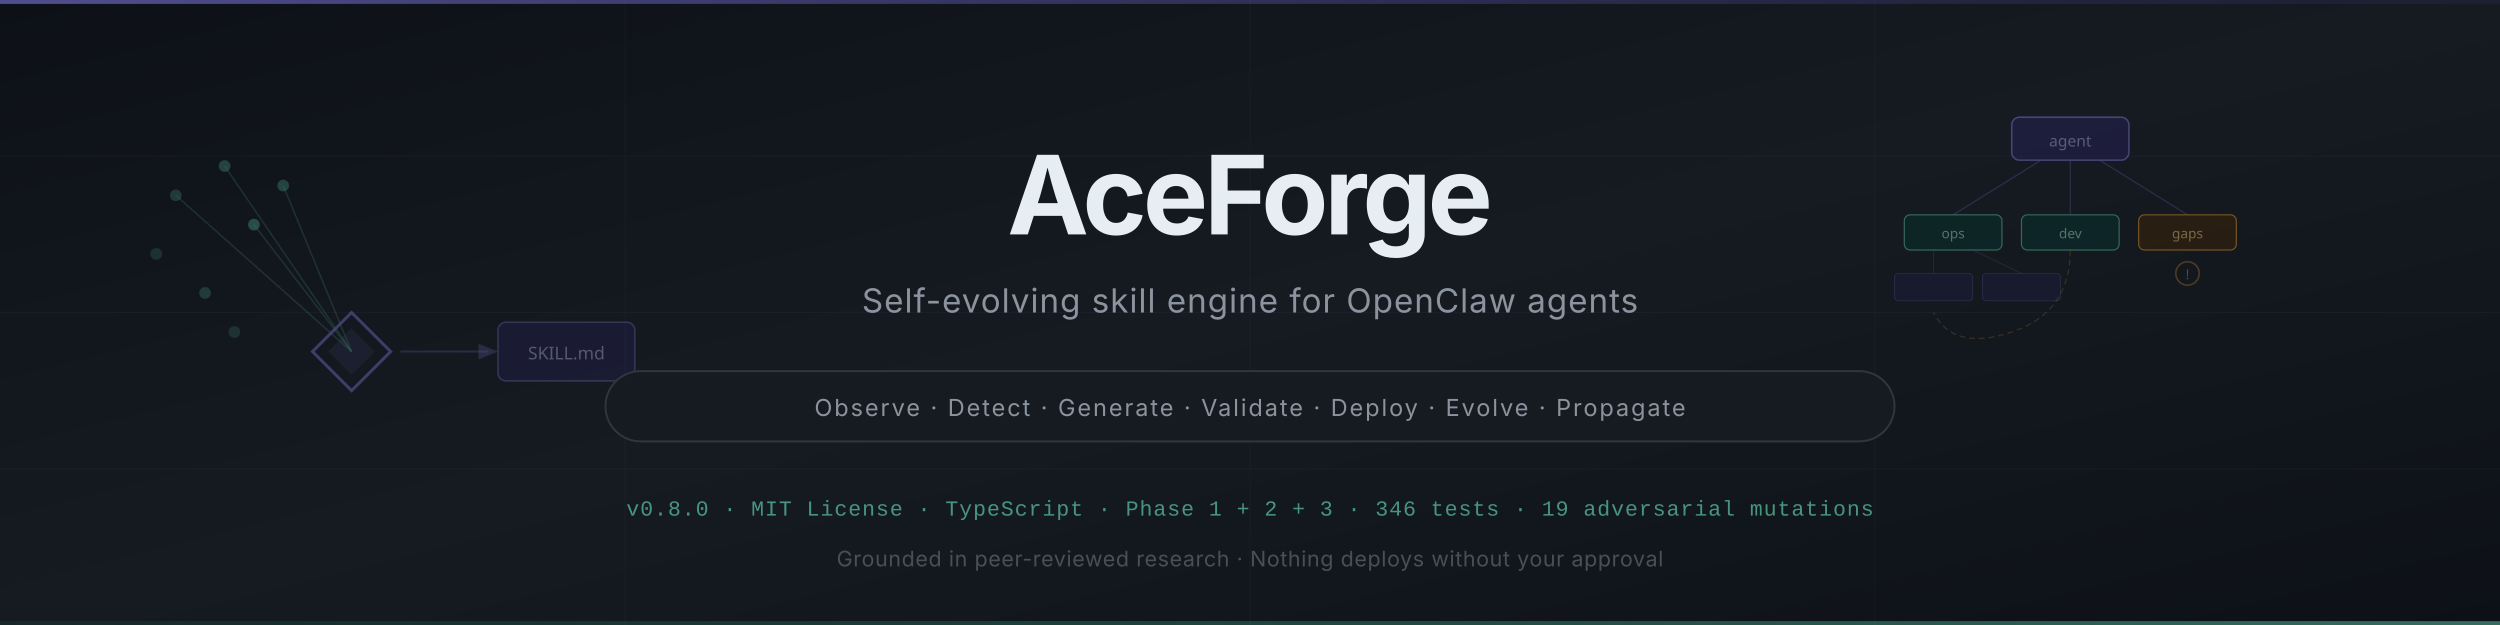
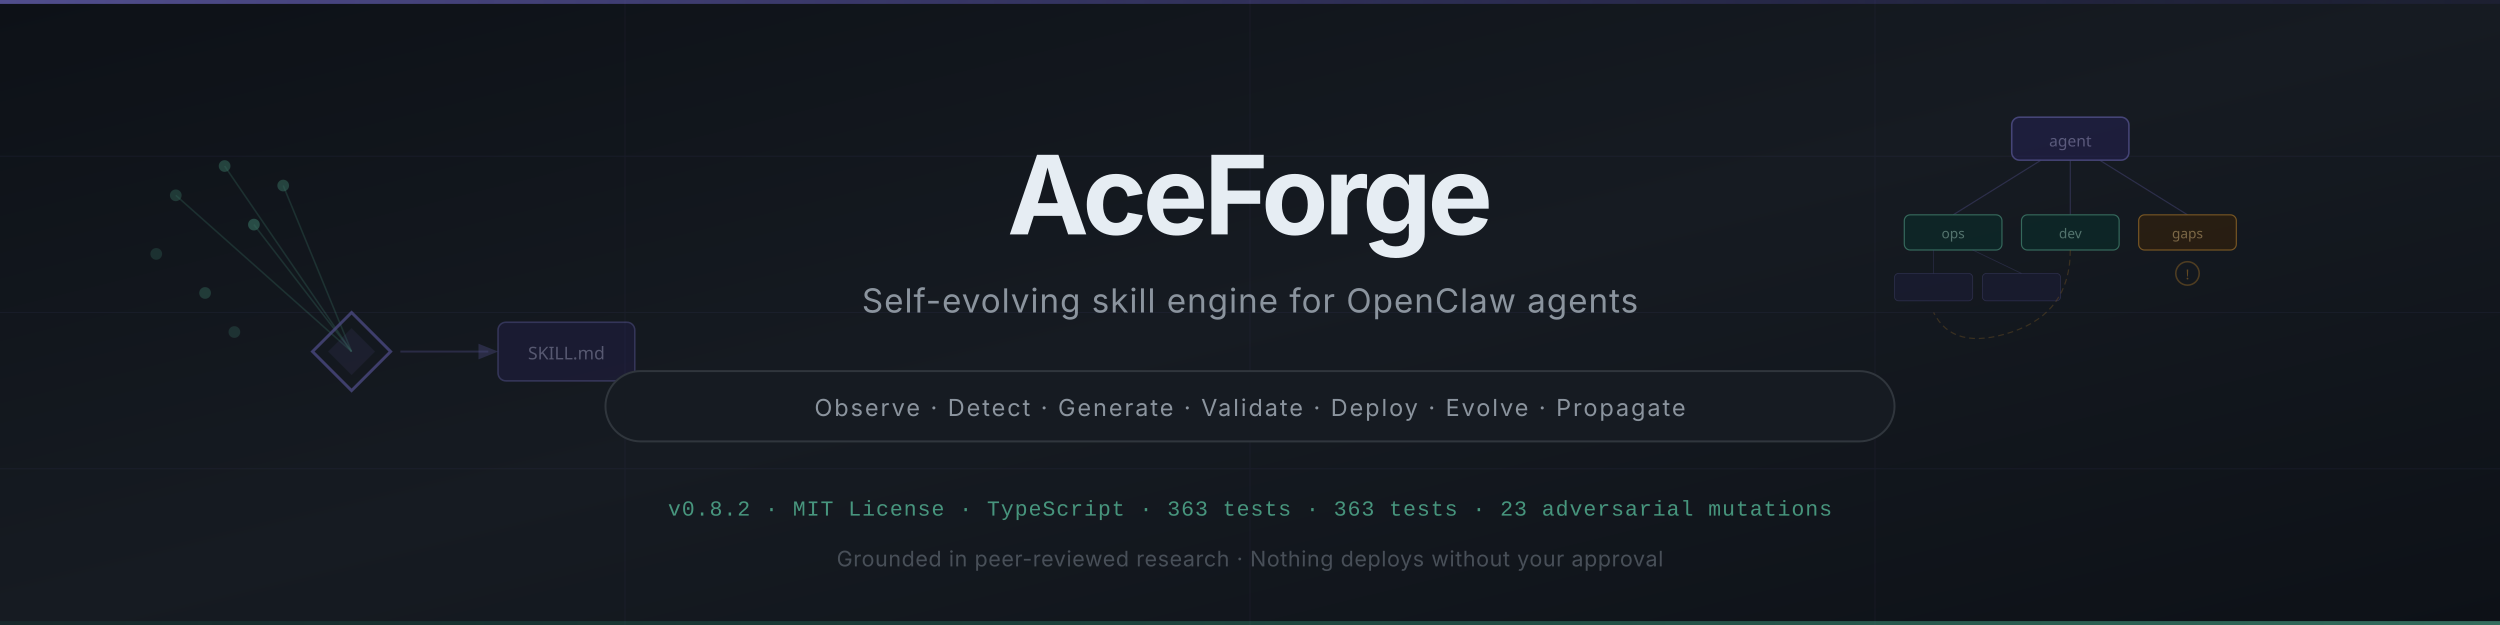
<svg xmlns="http://www.w3.org/2000/svg" width="1280" height="320" viewBox="0 0 1280 320">
  <defs>
    <linearGradient id="bg" x1="0%" y1="0%" x2="100%" y2="100%">
      <stop offset="0%" style="stop-color:#0d1117" />
      <stop offset="50%" style="stop-color:#161b22" />
      <stop offset="100%" style="stop-color:#0d1117" />
    </linearGradient>
    <linearGradient id="accent1" x1="0%" y1="0%" x2="100%" y2="0%">
      <stop offset="0%" style="stop-color:#7F77DD;stop-opacity:0.6" />
      <stop offset="100%" style="stop-color:#534AB7;stop-opacity:0.1" />
    </linearGradient>
    <linearGradient id="accent2" x1="0%" y1="0%" x2="100%" y2="0%">
      <stop offset="0%" style="stop-color:#1D9E75;stop-opacity:0.1" />
      <stop offset="100%" style="stop-color:#5DCAA5;stop-opacity:0.5" />
    </linearGradient>
    <filter id="glow">
      <feGaussianBlur stdDeviation="3" result="blur" />
      <feMerge>
        <feMergeNode in="blur" />
        <feMergeNode in="SourceGraphic" />
      </feMerge>
    </filter>
  </defs>
  <rect width="1280" height="320" fill="url(#bg)" />
  <g opacity="0.06" stroke="#7F77DD" stroke-width="0.5">
    <line x1="0" y1="80" x2="1280" y2="80" />
    <line x1="0" y1="160" x2="1280" y2="160" />
    <line x1="0" y1="240" x2="1280" y2="240" />
    <line x1="320" y1="0" x2="320" y2="320" />
    <line x1="640" y1="0" x2="640" y2="320" />
    <line x1="960" y1="0" x2="960" y2="320" />
  </g>
  <g transform="translate(60,40)" opacity="0.5">
    <circle cx="30" cy="60" r="3" fill="#5DCAA5" opacity="0.4" />
    <circle cx="55" cy="45" r="3" fill="#5DCAA5" opacity="0.5" />
    <circle cx="20" cy="90" r="3" fill="#5DCAA5" opacity="0.3" />
    <circle cx="70" cy="75" r="3" fill="#5DCAA5" opacity="0.6" />
    <circle cx="45" cy="110" r="3" fill="#5DCAA5" opacity="0.4" />
    <circle cx="85" cy="55" r="3" fill="#5DCAA5" opacity="0.5" />
    <circle cx="60" cy="130" r="3" fill="#5DCAA5" opacity="0.3" />
    <line x1="30" y1="60" x2="120" y2="140" stroke="#5DCAA5" stroke-width="0.8" opacity="0.3" />
    <line x1="55" y1="45" x2="120" y2="140" stroke="#5DCAA5" stroke-width="0.8" opacity="0.3" />
    <line x1="70" y1="75" x2="120" y2="140" stroke="#5DCAA5" stroke-width="0.8" opacity="0.3" />
    <line x1="85" y1="55" x2="120" y2="140" stroke="#5DCAA5" stroke-width="0.8" opacity="0.3" />
    <polygon points="120,120 140,140 120,160 100,140" fill="none" stroke="#7F77DD" stroke-width="1.5" opacity="0.8" />
    <polygon points="120,128 132,140 120,152 108,140" fill="#7F77DD" opacity="0.15" />
    <line x1="145" y1="140" x2="190" y2="140" stroke="#7F77DD" stroke-width="1" opacity="0.4" />
    <polygon points="185,136 195,140 185,144" fill="#7F77DD" opacity="0.4" />
    <rect x="195" y="125" width="70" height="30" rx="4" fill="#26215C" stroke="#7F77DD" stroke-width="0.8" opacity="0.6" />
    <text x="230" y="144" text-anchor="middle" font-family="system-ui,sans-serif" font-size="9" fill="#CECBF6" opacity="0.7">SKILL.md</text>
  </g>
  <g transform="translate(960,40)" opacity="0.45">
    <rect x="70" y="20" width="60" height="22" rx="4" fill="#26215C" stroke="#7F77DD" stroke-width="0.8" />
    <text x="100" y="35" text-anchor="middle" font-family="system-ui,sans-serif" font-size="8" fill="#AFA9EC">agent</text>
    <line x1="85" y1="42" x2="40" y2="70" stroke="#7F77DD" stroke-width="0.6" opacity="0.5" />
    <line x1="100" y1="42" x2="100" y2="70" stroke="#7F77DD" stroke-width="0.6" opacity="0.5" />
    <line x1="115" y1="42" x2="160" y2="70" stroke="#7F77DD" stroke-width="0.6" opacity="0.5" />
    <rect x="15" y="70" width="50" height="18" rx="3" fill="#04342C" stroke="#5DCAA5" stroke-width="0.6" />
    <text x="40" y="82" text-anchor="middle" font-family="system-ui,sans-serif" font-size="7" fill="#9FE1CB">ops</text>
    <rect x="75" y="70" width="50" height="18" rx="3" fill="#04342C" stroke="#5DCAA5" stroke-width="0.6" />
    <text x="100" y="82" text-anchor="middle" font-family="system-ui,sans-serif" font-size="7" fill="#9FE1CB">dev</text>
    <rect x="135" y="70" width="50" height="18" rx="3" fill="#412402" stroke="#EF9F27" stroke-width="0.6" />
    <text x="160" y="82" text-anchor="middle" font-family="system-ui,sans-serif" font-size="7" fill="#FAC775">gaps</text>
    <circle cx="160" cy="100" r="6" fill="none" stroke="#EF9F27" stroke-width="0.8" opacity="0.6" />
    <text x="160" y="103" text-anchor="middle" font-family="system-ui,sans-serif" font-size="7" fill="#EF9F27" opacity="0.8">!</text>
    <rect x="10" y="100" width="40" height="14" rx="2" fill="#26215C" stroke="#7F77DD" stroke-width="0.4" opacity="0.5" />
    <rect x="55" y="100" width="40" height="14" rx="2" fill="#26215C" stroke="#7F77DD" stroke-width="0.4" opacity="0.5" />
    <line x1="30" y1="88" x2="30" y2="100" stroke="#7F77DD" stroke-width="0.4" opacity="0.4" />
    <line x1="50" y1="88" x2="75" y2="100" stroke="#7F77DD" stroke-width="0.4" opacity="0.4" />
    <path d="M100 88 Q100 120 70 130 Q40 140 30 120" fill="none" stroke="#EF9F27" stroke-width="0.6" stroke-dasharray="3 2" opacity="0.4" />
  </g>
  <rect x="0" y="0" width="1280" height="2" fill="url(#accent1)" />
  <rect x="0" y="318" width="1280" height="2" fill="url(#accent2)" />
  <text x="640" y="120" text-anchor="middle" font-family="system-ui,-apple-system,BlinkMacSystemFont,'Segoe UI',sans-serif" font-size="56" font-weight="700" fill="#e6edf3" letter-spacing="-2">AceForge</text>
  <text x="640" y="160" text-anchor="middle" font-family="system-ui,-apple-system,sans-serif" font-size="17" font-weight="400" fill="#8b949e" letter-spacing="0.5">Self-evolving skill engine for OpenClaw agents</text>
  <g transform="translate(310,190)">
    <rect width="660" height="36" rx="18" fill="#161b22" stroke="#30363d" stroke-width="1" />
    <text x="330" y="23" text-anchor="middle" font-family="system-ui,-apple-system,sans-serif" font-size="12" font-weight="400" fill="#8b949e" letter-spacing="1">
    Observe  ·  Detect  ·  Generate  ·  Validate  ·  Deploy  ·  Evolve  ·  Propagate
  </text>
  </g>
-   <text x="640" y="264" text-anchor="middle" font-family="'SF Mono',SFMono-Regular,Consolas,'Liberation Mono',Menlo,monospace" font-size="11" fill="#5DCAA5" opacity="0.7" letter-spacing="0.5">v0.8.0  ·  MIT License  ·  TypeScript  ·  Phase 1 + 2 + 3  ·  346 tests  ·  19 adversarial mutations</text>
+   <text x="640" y="264" text-anchor="middle" font-family="'SF Mono',SFMono-Regular,Consolas,'Liberation Mono',Menlo,monospace" font-size="11" fill="#5DCAA5" opacity="0.7" letter-spacing="0.5">v0.8.2  ·  MIT License  ·  TypeScript  ·  363 tests  ·  363 tests  ·  23 adversarial mutations</text>
  <text x="640" y="290" text-anchor="middle" font-family="system-ui,-apple-system,sans-serif" font-size="11" fill="#484f58" letter-spacing="0.3">Grounded in peer-reviewed research  ·  Nothing deploys without your approval</text>
</svg>
